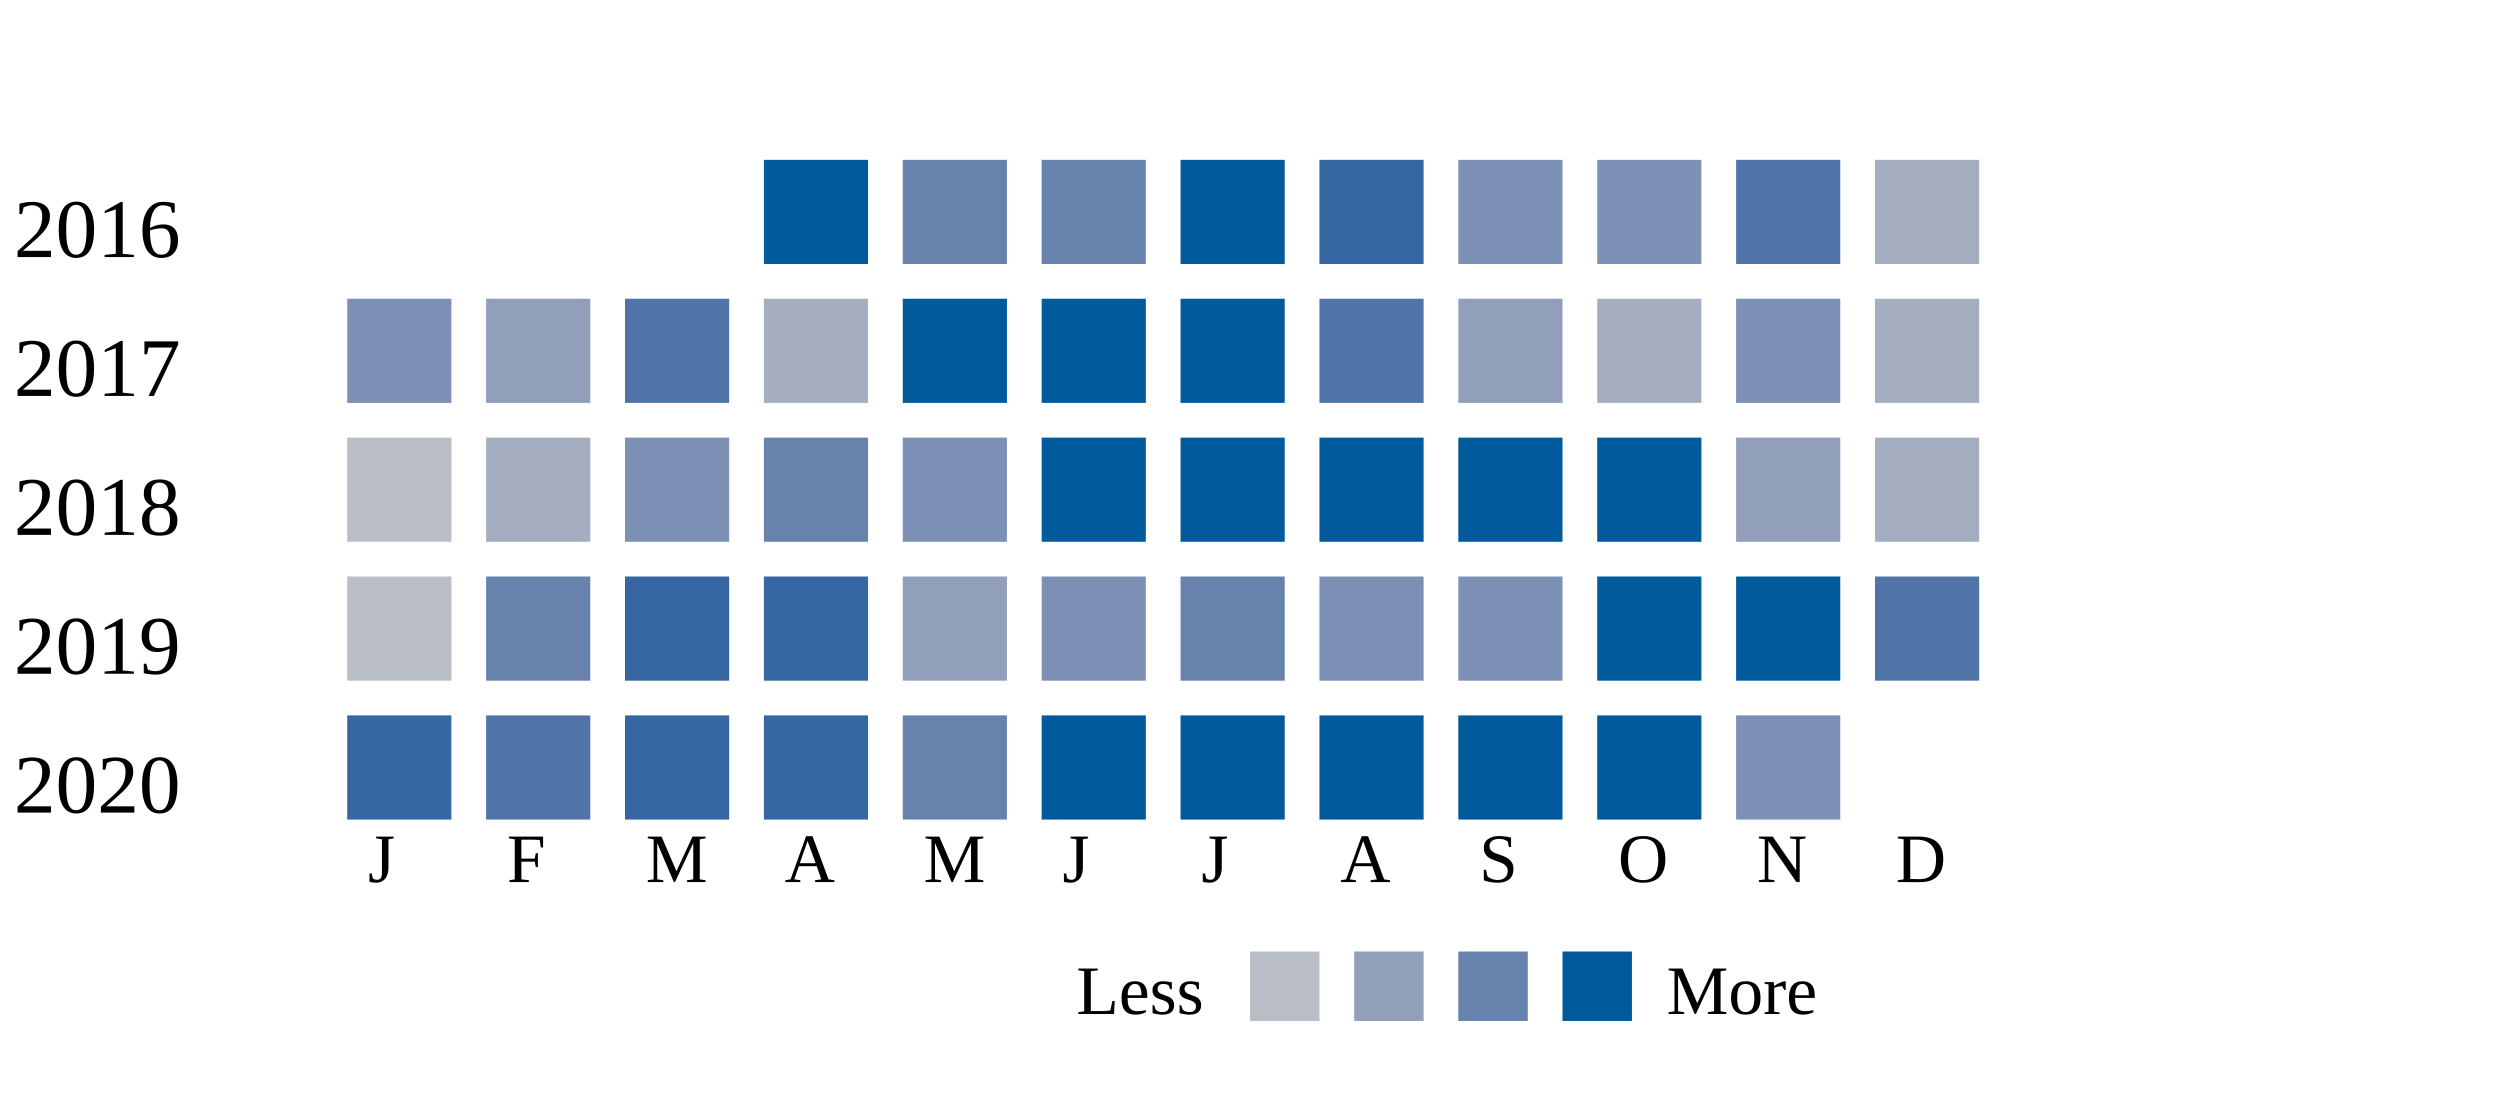
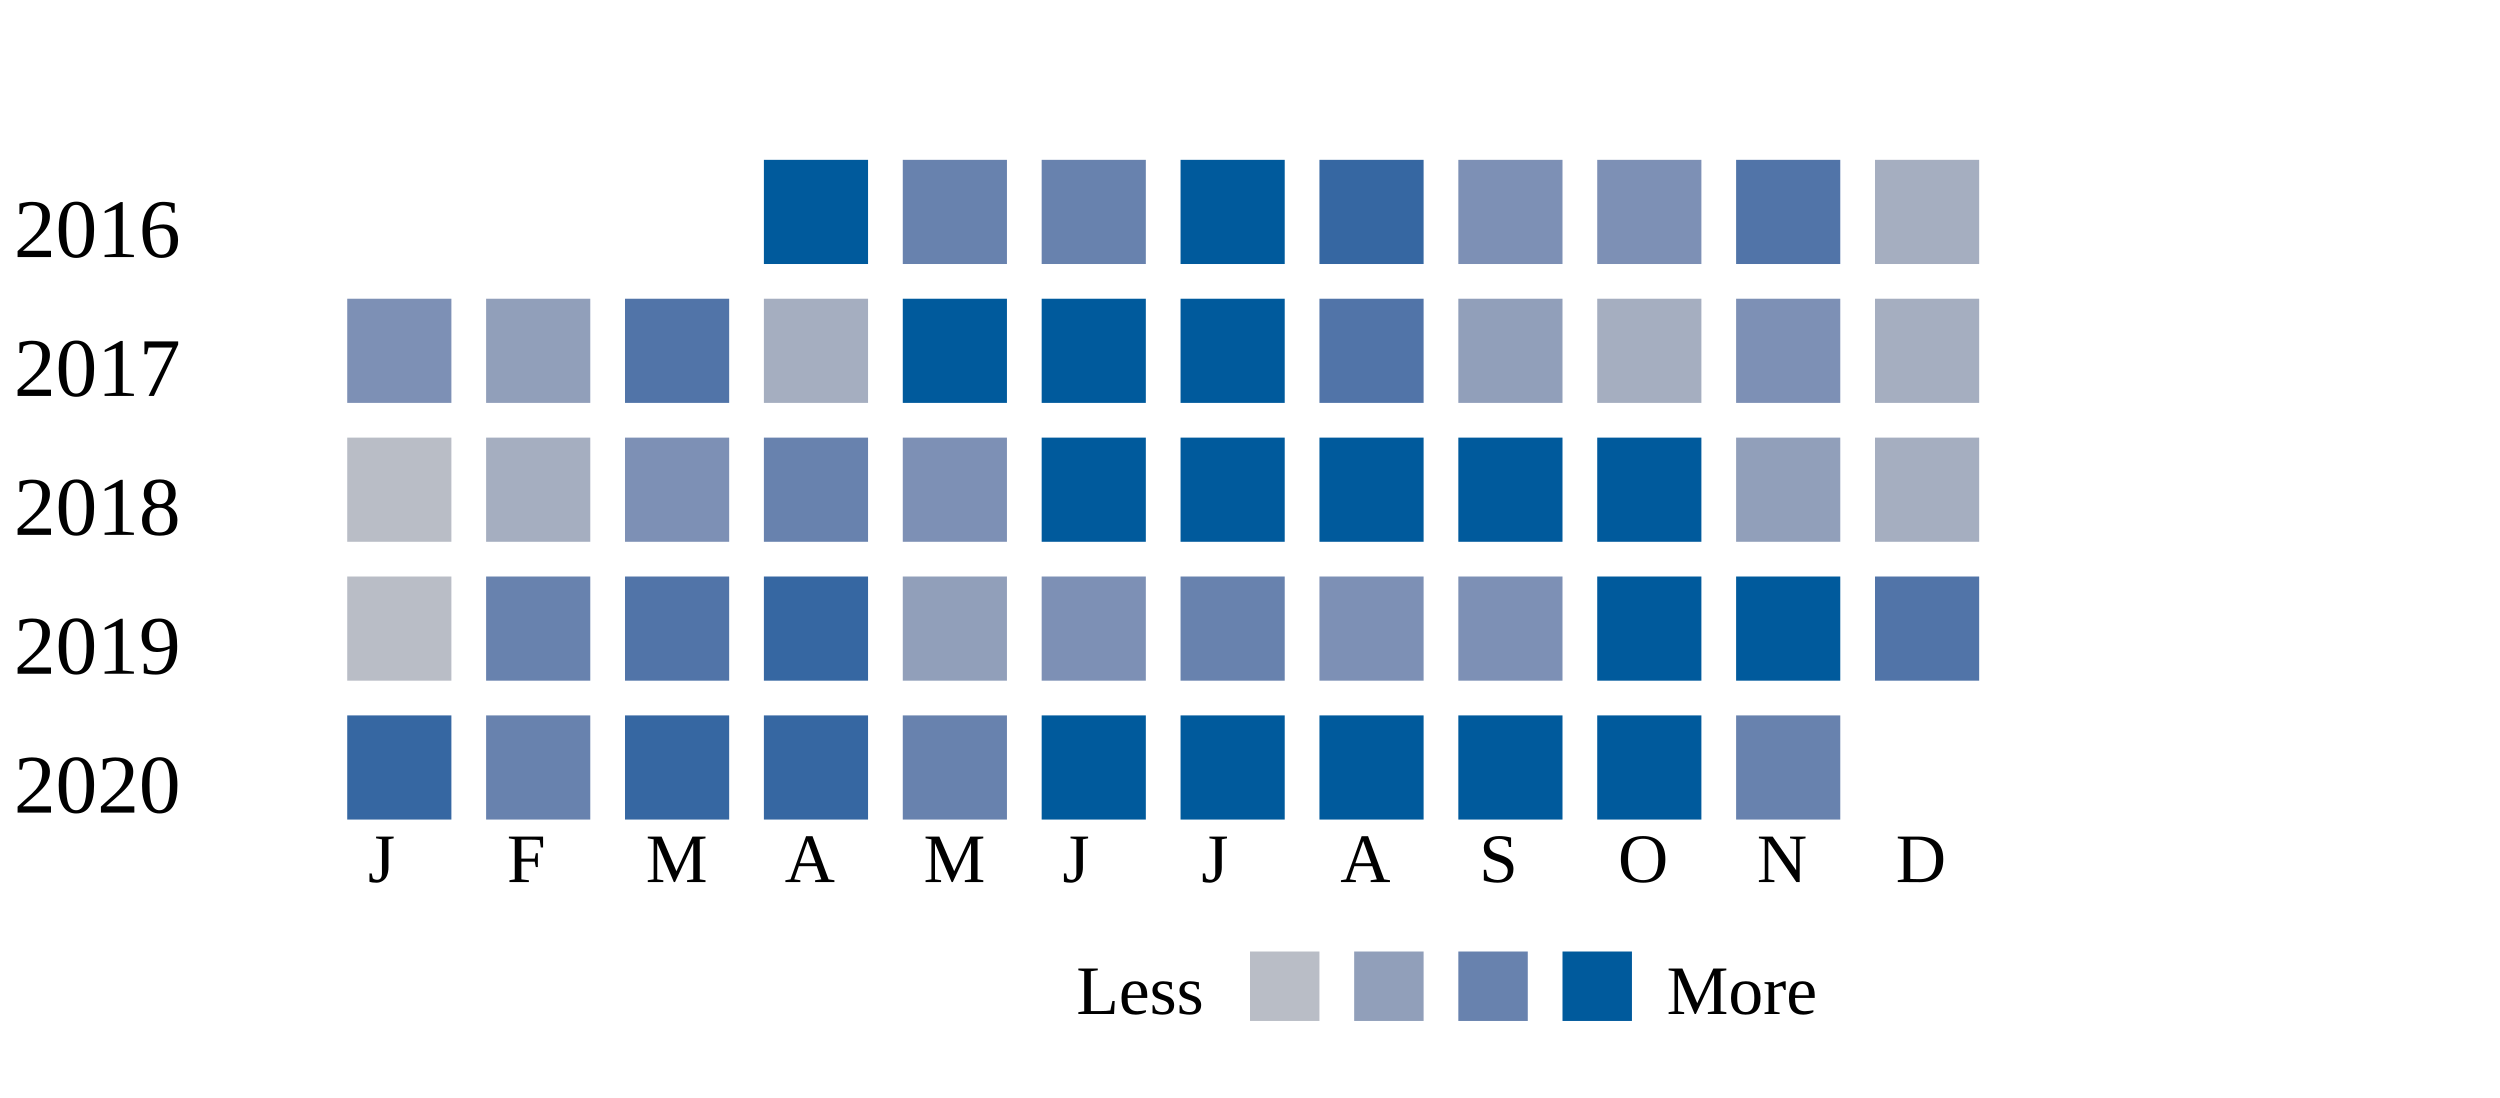
<svg xmlns="http://www.w3.org/2000/svg" width="360">
  <g transform="translate(0 0)">
    <text x="2" y="20">2016</text>
    <rect x="110" y="6" width="15" height="15" fill="#005a9c" />
    <rect x="130" y="6" width="15" height="15" fill="#6882ae" />
    <rect x="150" y="6" width="15" height="15" fill="#6882ae" />
    <rect x="170" y="6" width="15" height="15" fill="#005a9c" />
    <rect x="190" y="6" width="15" height="15" fill="#3667a2" />
    <rect x="210" y="6" width="15" height="15" fill="#7d90b5" />
    <rect x="230" y="6" width="15" height="15" fill="#7d90b5" />
    <rect x="250" y="6" width="15" height="15" fill="#5174a8" />
    <rect x="270" y="6" width="15" height="15" fill="#a5aec0" />
  </g>
  <g transform="translate(0 20)">
    <text x="2" y="20">2017</text>
    <rect x="50" y="6" width="15" height="15" fill="#7d90b5" />
    <rect x="70" y="6" width="15" height="15" fill="#919fba" />
    <rect x="90" y="6" width="15" height="15" fill="#5174a8" />
    <rect x="110" y="6" width="15" height="15" fill="#a5aec0" />
    <rect x="130" y="6" width="15" height="15" fill="#005a9c" />
    <rect x="150" y="6" width="15" height="15" fill="#005a9c" />
    <rect x="170" y="6" width="15" height="15" fill="#005a9c" />
    <rect x="190" y="6" width="15" height="15" fill="#5174a8" />
    <rect x="210" y="6" width="15" height="15" fill="#919fba" />
    <rect x="230" y="6" width="15" height="15" fill="#a5aec0" />
    <rect x="250" y="6" width="15" height="15" fill="#7d90b5" />
    <rect x="270" y="6" width="15" height="15" fill="#a5aec0" />
  </g>
  <g transform="translate(0 40)">
    <text x="2" y="20">2018</text>
    <rect x="50" y="6" width="15" height="15" fill="#b9bdc6" />
    <rect x="70" y="6" width="15" height="15" fill="#a5aec0" />
    <rect x="90" y="6" width="15" height="15" fill="#7d90b5" />
    <rect x="110" y="6" width="15" height="15" fill="#6882ae" />
    <rect x="130" y="6" width="15" height="15" fill="#7d90b5" />
    <rect x="150" y="6" width="15" height="15" fill="#005a9c" />
    <rect x="170" y="6" width="15" height="15" fill="#005a9c" />
    <rect x="190" y="6" width="15" height="15" fill="#005a9c" />
    <rect x="210" y="6" width="15" height="15" fill="#005a9c" />
    <rect x="230" y="6" width="15" height="15" fill="#005a9c" />
    <rect x="250" y="6" width="15" height="15" fill="#919fba" />
    <rect x="270" y="6" width="15" height="15" fill="#a5aec0" />
  </g>
  <g transform="translate(0 60)">
    <text x="2" y="20">2019</text>
    <rect x="50" y="6" width="15" height="15" fill="#b9bdc6" />
    <rect x="70" y="6" width="15" height="15" fill="#6882ae" />
-     <rect x="90" y="6" width="15" height="15" fill="#3667a2" />
+     <rect x="90" y="6" width="15" height="15" fill="#5174a8" />
    <rect x="110" y="6" width="15" height="15" fill="#3667a2" />
    <rect x="130" y="6" width="15" height="15" fill="#919fba" />
    <rect x="150" y="6" width="15" height="15" fill="#7d90b5" />
    <rect x="170" y="6" width="15" height="15" fill="#6882ae" />
    <rect x="190" y="6" width="15" height="15" fill="#7d90b5" />
    <rect x="210" y="6" width="15" height="15" fill="#7d90b5" />
    <rect x="230" y="6" width="15" height="15" fill="#005a9c" />
    <rect x="250" y="6" width="15" height="15" fill="#005a9c" />
    <rect x="270" y="6" width="15" height="15" fill="#5174a8" />
  </g>
  <g transform="translate(0 80)">
    <text x="2" y="20">2020</text>
    <rect x="50" y="6" width="15" height="15" fill="#3667a2" />
-     <rect x="70" y="6" width="15" height="15" fill="#5174a8" />
+     <rect x="70" y="6" width="15" height="15" fill="#6882ae" />
    <rect x="90" y="6" width="15" height="15" fill="#3667a2" />
    <rect x="110" y="6" width="15" height="15" fill="#3667a2" />
    <rect x="130" y="6" width="15" height="15" fill="#6882ae" />
    <rect x="150" y="6" width="15" height="15" fill="#005a9c" />
    <rect x="170" y="6" width="15" height="15" fill="#005a9c" />
    <rect x="190" y="6" width="15" height="15" fill="#005a9c" />
    <rect x="210" y="6" width="15" height="15" fill="#005a9c" />
    <rect x="230" y="6" width="15" height="15" fill="#005a9c" />
-     <rect x="250" y="6" width="15" height="15" fill="#7d90b5" />
+     <rect x="250" y="6" width="15" height="15" fill="#6882ae" />
  </g>
  <text style="font-size: 10px; text-align: center" x="53" y="110">J</text>
  <text style="font-size: 10px; text-align: center" x="73" y="110">F</text>
  <text style="font-size: 10px; text-align: center" x="93" y="110">M</text>
  <text style="font-size: 10px; text-align: center" x="113" y="110">A</text>
  <text style="font-size: 10px; text-align: center" x="133" y="110">M</text>
  <text style="font-size: 10px; text-align: center" x="153" y="110">J</text>
  <text style="font-size: 10px; text-align: center" x="173" y="110">J</text>
  <text style="font-size: 10px; text-align: center" x="193" y="110">A</text>
  <text style="font-size: 10px; text-align: center" x="213" y="110">S</text>
  <text style="font-size: 10px; text-align: center" x="233" y="110">O</text>
  <text style="font-size: 10px; text-align: center" x="253" y="110">N</text>
  <text style="font-size: 10px; text-align: center" x="273" y="110">D</text>
  <text style="font-size: 10px;" x="155" y="129">Less</text>
  <rect fill="#b9bdc6" width="10" height="10" x="180" y="120" />
  <rect fill="#919fba" width="10" height="10" x="195" y="120" />
  <rect fill="#6882ae" width="10" height="10" x="210" y="120" />
  <rect fill="#005a9c" width="10" height="10" x="225" y="120" />
  <text x="240" y="129" style="font-size: 10px;">More</text>
</svg>
